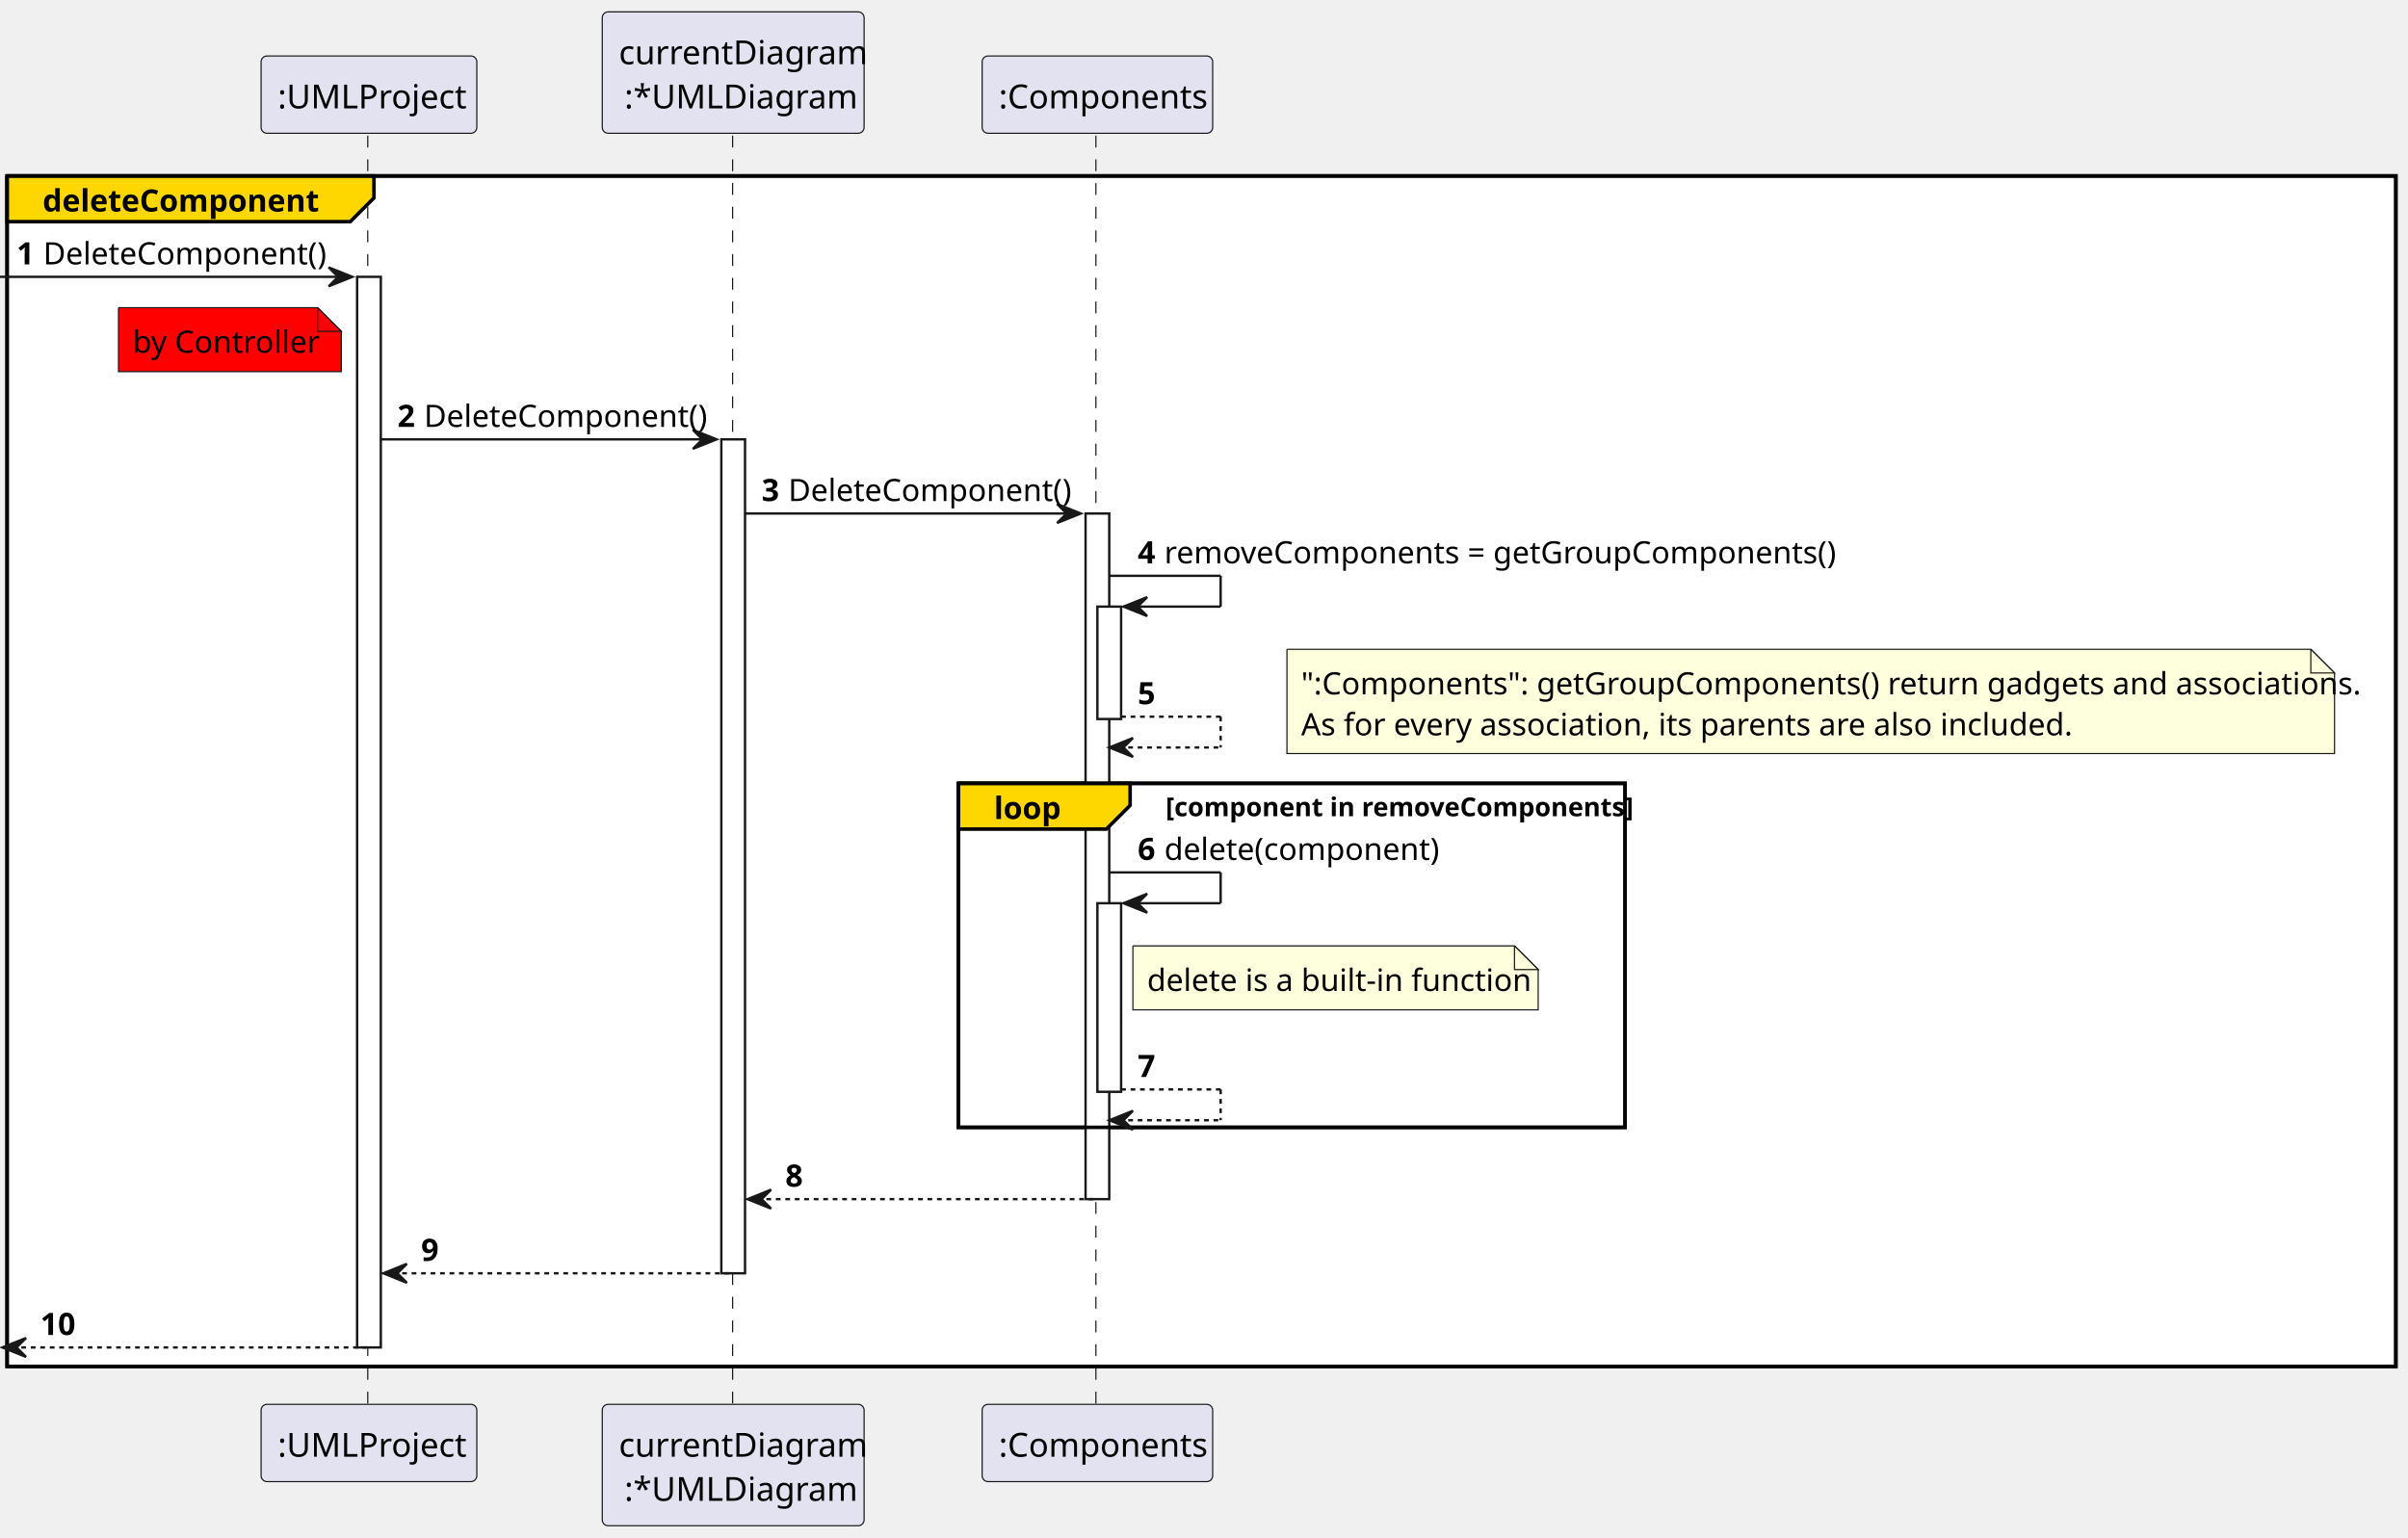
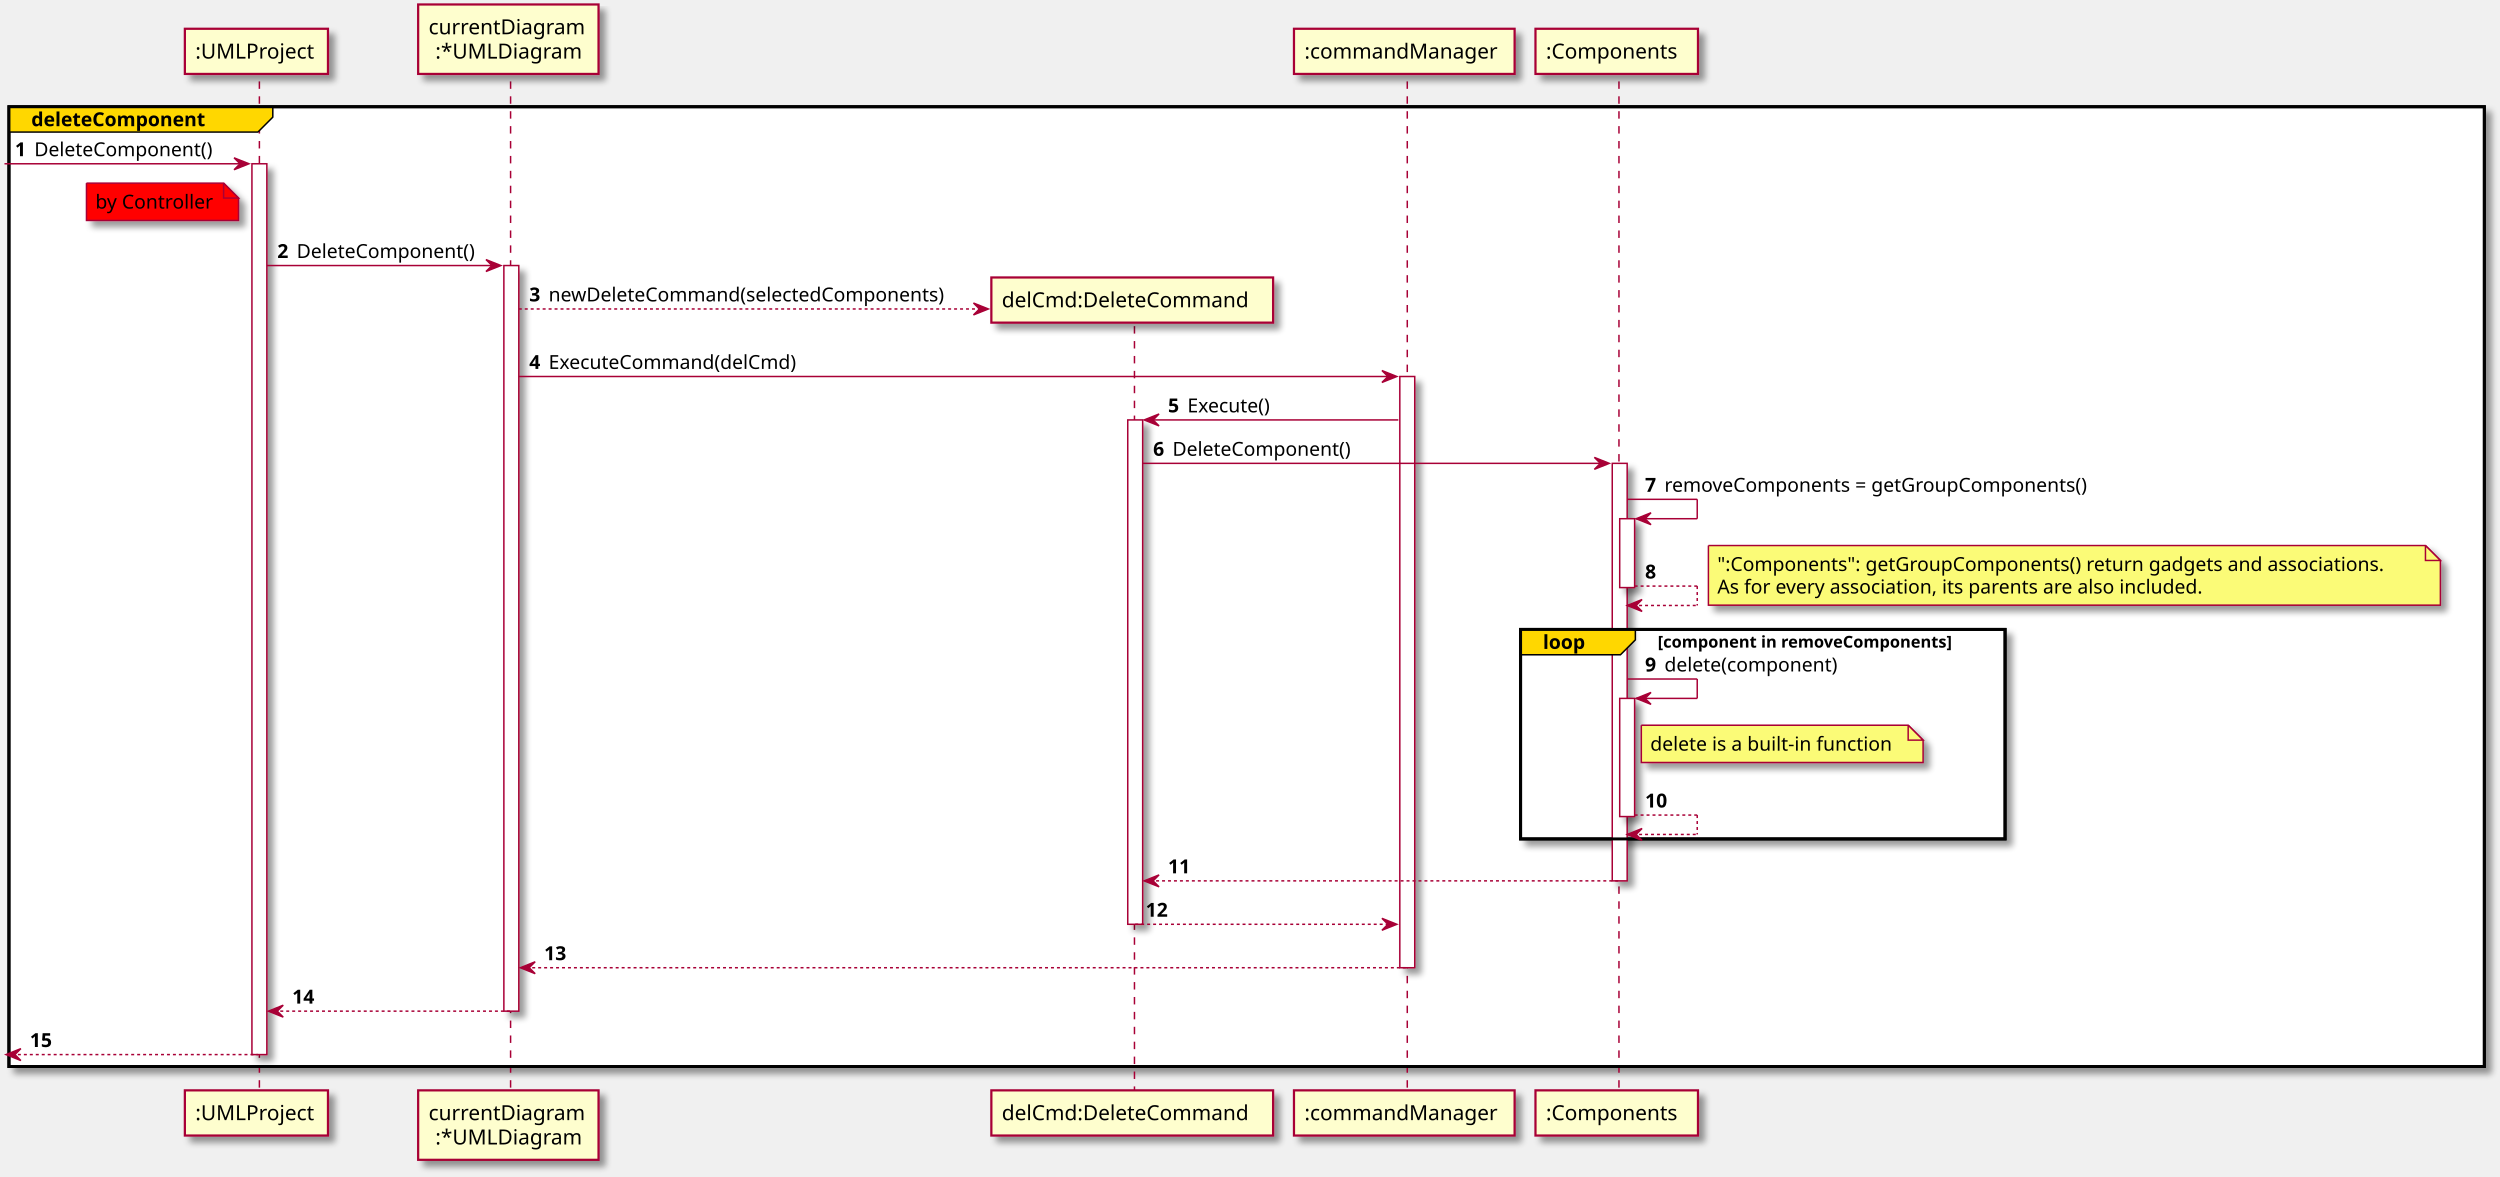
- <svg xmlns="http://www.w3.org/2000/svg" contentStyleType="text/css" height="649px" preserveAspectRatio="none" style="width:1016px;height:649px;background:#FFFFFF;" version="1.1" viewBox="0 0 1016 649" width="1016px" zoomAndPan="magnify">
-   <defs />
+ <svg xmlns="http://www.w3.org/2000/svg" contentScriptType="application/ecmascript" contentStyleType="text/css" height="789px" preserveAspectRatio="none" style="width:1677px;height:789px;" version="1.1" viewBox="0 0 1677 789" width="1677px" zoomAndPan="magnify">
+   <defs>
+     <filter height="300%" id="f188krj83hi6wn" width="300%" x="-1" y="-1">
+       <feGaussianBlur result="blurOut" stdDeviation="2.0" />
+       <feColorMatrix in="blurOut" result="blurOut2" type="matrix" values="0 0 0 0 0 0 0 0 0 0 0 0 0 0 0 0 0 0 .4 0" />
+       <feOffset dx="4.0" dy="4.0" in="blurOut2" result="blurOut3" />
+       <feBlend in="SourceGraphic" in2="blurOut3" mode="normal" />
+     </filter>
+   </defs>
  <g>
-     <rect fill="#FFFFFF" height="451.783" style="stroke:#181818;stroke-width:1.0;" width="10" x="150.675" y="116.824" />
-     <rect fill="#FFFFFF" height="351.91" style="stroke:#181818;stroke-width:1.0;" width="10" x="304.351" y="185.406" />
-     <rect fill="#FFFFFF" height="289.328" style="stroke:#181818;stroke-width:1.0;" width="10" x="458.026" y="216.697" />
-     <rect fill="#FFFFFF" height="47.437" style="stroke:#181818;stroke-width:1.0;" width="10" x="463.026" y="255.988" />
-     <rect fill="#FFFFFF" height="79.582" style="stroke:#181818;stroke-width:1.0;" width="10" x="463.026" y="381.152" />
-     <rect fill="#FFFFFF" height="502.365" style="stroke:#000000;stroke-width:1.5;" width="1007.878" x="3" y="74.242" />
-     <rect fill="#FFFFFF" height="145.164" style="stroke:#000000;stroke-width:1.5;" width="281.277" x="404.392" y="330.57" />
-     <line style="stroke:#181818;stroke-width:0.5;stroke-dasharray:5.0,5.0;" x1="155.165" x2="155.165" y1="57.242" y2="593.607" />
-     <line style="stroke:#181818;stroke-width:0.5;stroke-dasharray:5.0,5.0;" x1="309.113" x2="309.113" y1="57.242" y2="593.607" />
-     <line style="stroke:#181818;stroke-width:0.5;stroke-dasharray:5.0,5.0;" x1="462.392" x2="462.392" y1="57.242" y2="593.607" />
-     <rect fill="#E2E2F0" height="32.621" rx="2.5" ry="2.5" style="stroke:#181818;stroke-width:0.5;" width="91.02" x="110.165" y="23.621" />
-     <text fill="#000000" font-family="sans-serif" font-size="14" lengthAdjust="spacing" textLength="77.02" x="117.165" y="45.728">:UMLProject</text>
-     <rect fill="#E2E2F0" height="32.621" rx="2.5" ry="2.5" style="stroke:#181818;stroke-width:0.5;" width="91.02" x="110.165" y="592.607" />
-     <text fill="#000000" font-family="sans-serif" font-size="14" lengthAdjust="spacing" textLength="77.02" x="117.165" y="614.715">:UMLProject</text>
-     <rect fill="#E2E2F0" height="51.242" rx="2.5" ry="2.5" style="stroke:#181818;stroke-width:0.5;" width="110.476" x="254.113" y="5" />
-     <text fill="#000000" font-family="sans-serif" font-size="14" lengthAdjust="spacing" textLength="96.476" x="261.113" y="27.107">currentDiagram</text>
-     <text fill="#000000" font-family="sans-serif" font-size="14" lengthAdjust="spacing" textLength="91.8" x="263.451" y="45.728">:*UMLDiagram</text>
-     <rect fill="#E2E2F0" height="51.242" rx="2.5" ry="2.5" style="stroke:#181818;stroke-width:0.5;" width="110.476" x="254.113" y="592.607" />
-     <text fill="#000000" font-family="sans-serif" font-size="14" lengthAdjust="spacing" textLength="96.476" x="261.113" y="614.715">currentDiagram</text>
-     <text fill="#000000" font-family="sans-serif" font-size="14" lengthAdjust="spacing" textLength="91.8" x="263.451" y="633.336">:*UMLDiagram</text>
-     <rect fill="#E2E2F0" height="32.621" rx="2.5" ry="2.5" style="stroke:#181818;stroke-width:0.5;" width="97.269" x="414.392" y="23.621" />
-     <text fill="#000000" font-family="sans-serif" font-size="14" lengthAdjust="spacing" textLength="83.269" x="421.392" y="45.728">:Components</text>
-     <rect fill="#E2E2F0" height="32.621" rx="2.5" ry="2.5" style="stroke:#181818;stroke-width:0.5;" width="97.269" x="414.392" y="592.607" />
-     <text fill="#000000" font-family="sans-serif" font-size="14" lengthAdjust="spacing" textLength="83.269" x="421.392" y="614.715">:Components</text>
-     <rect fill="#FFFFFF" height="451.783" style="stroke:#181818;stroke-width:1.0;" width="10" x="150.675" y="116.824" />
-     <rect fill="#FFFFFF" height="351.91" style="stroke:#181818;stroke-width:1.0;" width="10" x="304.351" y="185.406" />
-     <rect fill="#FFFFFF" height="289.328" style="stroke:#181818;stroke-width:1.0;" width="10" x="458.026" y="216.697" />
-     <rect fill="#FFFFFF" height="47.437" style="stroke:#181818;stroke-width:1.0;" width="10" x="463.026" y="255.988" />
-     <rect fill="#FFFFFF" height="79.582" style="stroke:#181818;stroke-width:1.0;" width="10" x="463.026" y="381.152" />
-     <path d="M3,74.242 L157.783,74.242 L157.783,83.533 L147.783,93.533 L3,93.533 L3,74.242 " fill="#FFD700" style="stroke:#000000;stroke-width:1.5;" />
-     <rect fill="none" height="502.365" style="stroke:#000000;stroke-width:1.5;" width="1007.878" x="3" y="74.242" />
-     <text fill="#000000" font-family="sans-serif" font-size="13" font-weight="bold" lengthAdjust="spacing" textLength="109.783" x="18" y="89.27">deleteComponent</text>
-     <polygon fill="#181818" points="138.675,112.824,148.675,116.824,138.675,120.824,142.675,116.824" style="stroke:#181818;stroke-width:1.0;" />
-     <line style="stroke:#181818;stroke-width:1.0;" x1="0" x2="144.675" y1="116.824" y2="116.824" />
-     <text fill="#000000" font-family="sans-serif" font-size="13" font-weight="bold" lengthAdjust="spacing" textLength="7.23" x="7" y="111.561">1</text>
-     <text fill="#000000" font-family="sans-serif" font-size="13" lengthAdjust="spacing" textLength="113.445" x="18.23" y="111.561">DeleteComponent()</text>
-     <path d="M50,129.824 L50,156.824 L144,156.824 L144,139.824 L134,129.824 L50,129.824 " fill="#FF0000" style="stroke:#181818;stroke-width:0.5;" />
-     <path d="M134,129.824 L134,139.824 L144,139.824 L134,129.824 " fill="#FF0000" style="stroke:#181818;stroke-width:0.5;" />
-     <text fill="#000000" font-family="sans-serif" font-size="13" lengthAdjust="spacing" textLength="73.696" x="56" y="148.852">by Controller</text>
-     <polygon fill="#181818" points="292.351,181.406,302.351,185.406,292.351,189.406,296.351,185.406" style="stroke:#181818;stroke-width:1.0;" />
-     <line style="stroke:#181818;stroke-width:1.0;" x1="160.675" x2="298.351" y1="185.406" y2="185.406" />
-     <text fill="#000000" font-family="sans-serif" font-size="13" font-weight="bold" lengthAdjust="spacing" textLength="7.23" x="167.675" y="180.144">2</text>
-     <text fill="#000000" font-family="sans-serif" font-size="13" lengthAdjust="spacing" textLength="113.445" x="178.905" y="180.144">DeleteComponent()</text>
-     <polygon fill="#181818" points="446.026,212.697,456.026,216.697,446.026,220.697,450.026,216.697" style="stroke:#181818;stroke-width:1.0;" />
-     <line style="stroke:#181818;stroke-width:1.0;" x1="314.351" x2="452.026" y1="216.697" y2="216.697" />
-     <text fill="#000000" font-family="sans-serif" font-size="13" font-weight="bold" lengthAdjust="spacing" textLength="7.23" x="321.351" y="211.435">3</text>
-     <text fill="#000000" font-family="sans-serif" font-size="13" lengthAdjust="spacing" textLength="113.445" x="332.581" y="211.435">DeleteComponent()</text>
-     <line style="stroke:#181818;stroke-width:1.0;" x1="468.026" x2="515.026" y1="242.988" y2="242.988" />
-     <line style="stroke:#181818;stroke-width:1.0;" x1="515.026" x2="515.026" y1="242.988" y2="255.988" />
-     <line style="stroke:#181818;stroke-width:1.0;" x1="474.026" x2="515.026" y1="255.988" y2="255.988" />
-     <polygon fill="#181818" points="484.026,251.988,474.026,255.988,484.026,259.988,480.026,255.988" style="stroke:#181818;stroke-width:1.0;" />
-     <text fill="#000000" font-family="sans-serif" font-size="13" font-weight="bold" lengthAdjust="spacing" textLength="7.23" x="480.026" y="237.726">4</text>
-     <text fill="#000000" font-family="sans-serif" font-size="13" lengthAdjust="spacing" textLength="268.442" x="491.256" y="237.726">removeComponents = getGroupComponents()</text>
-     <line style="stroke:#181818;stroke-width:1.0;stroke-dasharray:2.0,2.0;" x1="473.026" x2="515.026" y1="302.425" y2="302.425" />
-     <line style="stroke:#181818;stroke-width:1.0;stroke-dasharray:2.0,2.0;" x1="515.026" x2="515.026" y1="302.425" y2="315.425" />
-     <line style="stroke:#181818;stroke-width:1.0;stroke-dasharray:2.0,2.0;" x1="468.026" x2="515.026" y1="315.425" y2="315.425" />
-     <polygon fill="#181818" points="478.026,311.425,468.026,315.425,478.026,319.425,474.026,315.425" style="stroke:#181818;stroke-width:1.0;" />
-     <text fill="#000000" font-family="sans-serif" font-size="13" font-weight="bold" lengthAdjust="spacing" textLength="7.23" x="480.026" y="297.162">5</text>
-     <text fill="#000000" font-family="sans-serif" font-size="13" lengthAdjust="spacing" textLength="3.612" x="491.256" y="297.162"> </text>
-     <path d="M543,273.988 L543,317.988 L985,317.988 L985,283.988 L975,273.988 L543,273.988 " fill="#FEFFDD" style="stroke:#181818;stroke-width:0.5;" />
-     <path d="M975,273.988 L975,283.988 L985,283.988 L975,273.988 " fill="#FEFFDD" style="stroke:#181818;stroke-width:0.5;" />
-     <text fill="#000000" font-family="sans-serif" font-size="13" lengthAdjust="spacing" textLength="421.853" x="549" y="293.017">":Components": getGroupComponents() return gadgets and associations.</text>
-     <text fill="#000000" font-family="sans-serif" font-size="13" lengthAdjust="spacing" textLength="310.711" x="549" y="310.308">As for every association, its parents are also included.</text>
-     <path d="M404.392,330.57 L476.826,330.57 L476.826,339.861 L466.826,349.861 L404.392,349.861 L404.392,330.57 " fill="#FFD700" style="stroke:#000000;stroke-width:1.5;" />
-     <rect fill="none" height="145.164" style="stroke:#000000;stroke-width:1.5;" width="281.277" x="404.392" y="330.57" />
-     <text fill="#000000" font-family="sans-serif" font-size="13" font-weight="bold" lengthAdjust="spacing" textLength="27.435" x="419.392" y="345.599">loop</text>
-     <text fill="#000000" font-family="sans-serif" font-size="11" font-weight="bold" lengthAdjust="spacing" textLength="188.842" x="491.826" y="344.44">[component in removeComponents]</text>
-     <line style="stroke:#181818;stroke-width:1.0;" x1="468.026" x2="515.026" y1="368.152" y2="368.152" />
-     <line style="stroke:#181818;stroke-width:1.0;" x1="515.026" x2="515.026" y1="368.152" y2="381.152" />
-     <line style="stroke:#181818;stroke-width:1.0;" x1="474.026" x2="515.026" y1="381.152" y2="381.152" />
-     <polygon fill="#181818" points="484.026,377.152,474.026,381.152,484.026,385.152,480.026,381.152" style="stroke:#181818;stroke-width:1.0;" />
-     <text fill="#000000" font-family="sans-serif" font-size="13" font-weight="bold" lengthAdjust="spacing" textLength="7.23" x="480.026" y="362.89">6</text>
-     <text fill="#000000" font-family="sans-serif" font-size="13" lengthAdjust="spacing" textLength="108.399" x="491.256" y="362.89">delete(component)</text>
-     <path d="M478,399.152 L478,426.152 L649,426.152 L649,409.152 L639,399.152 L478,399.152 " fill="#FEFFDD" style="stroke:#181818;stroke-width:0.5;" />
-     <path d="M639,399.152 L639,409.152 L649,409.152 L639,399.152 " fill="#FEFFDD" style="stroke:#181818;stroke-width:0.5;" />
-     <text fill="#000000" font-family="sans-serif" font-size="13" lengthAdjust="spacing" textLength="150.312" x="484" y="418.181">delete is a built-in function</text>
-     <line style="stroke:#181818;stroke-width:1.0;stroke-dasharray:2.0,2.0;" x1="473.026" x2="515.026" y1="459.734" y2="459.734" />
-     <line style="stroke:#181818;stroke-width:1.0;stroke-dasharray:2.0,2.0;" x1="515.026" x2="515.026" y1="459.734" y2="472.734" />
-     <line style="stroke:#181818;stroke-width:1.0;stroke-dasharray:2.0,2.0;" x1="468.026" x2="515.026" y1="472.734" y2="472.734" />
-     <polygon fill="#181818" points="478.026,468.734,468.026,472.734,478.026,476.734,474.026,472.734" style="stroke:#181818;stroke-width:1.0;" />
-     <text fill="#000000" font-family="sans-serif" font-size="13" font-weight="bold" lengthAdjust="spacing" textLength="7.23" x="480.026" y="454.472">7</text>
-     <text fill="#000000" font-family="sans-serif" font-size="13" lengthAdjust="spacing" textLength="3.612" x="491.256" y="454.472"> </text>
-     <polygon fill="#181818" points="325.351,502.025,315.351,506.025,325.351,510.025,321.351,506.025" style="stroke:#181818;stroke-width:1.0;" />
-     <line style="stroke:#181818;stroke-width:1.0;stroke-dasharray:2.0,2.0;" x1="319.351" x2="462.026" y1="506.025" y2="506.025" />
-     <text fill="#000000" font-family="sans-serif" font-size="13" font-weight="bold" lengthAdjust="spacing" textLength="7.23" x="331.351" y="500.763">8</text>
-     <text fill="#000000" font-family="sans-serif" font-size="13" lengthAdjust="spacing" textLength="3.612" x="342.581" y="500.763"> </text>
-     <polygon fill="#181818" points="171.675,533.316,161.675,537.316,171.675,541.316,167.675,537.316" style="stroke:#181818;stroke-width:1.0;" />
-     <line style="stroke:#181818;stroke-width:1.0;stroke-dasharray:2.0,2.0;" x1="165.675" x2="308.351" y1="537.316" y2="537.316" />
-     <text fill="#000000" font-family="sans-serif" font-size="13" font-weight="bold" lengthAdjust="spacing" textLength="7.23" x="177.675" y="532.054">9</text>
-     <text fill="#000000" font-family="sans-serif" font-size="13" lengthAdjust="spacing" textLength="3.612" x="188.905" y="532.054"> </text>
-     <polygon fill="#181818" points="11,564.607,1,568.607,11,572.607,7,568.607" style="stroke:#181818;stroke-width:1.0;" />
-     <line style="stroke:#181818;stroke-width:1.0;stroke-dasharray:2.0,2.0;" x1="5" x2="154.675" y1="568.607" y2="568.607" />
-     <text fill="#000000" font-family="sans-serif" font-size="13" font-weight="bold" lengthAdjust="spacing" textLength="14.46" x="17" y="563.345">10</text>
-     <text fill="#000000" font-family="sans-serif" font-size="13" lengthAdjust="spacing" textLength="3.612" x="35.46" y="563.345"> </text>
+     <rect fill="#FFFFFF" filter="url(#f188krj83hi6wn)" height="597.555" style="stroke: #A80036; stroke-width: 1.0;" width="10" x="169" y="109.859" />
+     <rect fill="#FFFFFF" filter="url(#f188krj83hi6wn)" height="500.156" style="stroke: #A80036; stroke-width: 1.0;" width="10" x="338" y="178.125" />
+     <rect fill="#FFFFFF" filter="url(#f188krj83hi6wn)" height="338.328" style="stroke: #A80036; stroke-width: 1.0;" width="10" x="756.5" y="281.688" />
+     <rect fill="#FFFFFF" filter="url(#f188krj83hi6wn)" height="396.594" style="stroke: #A80036; stroke-width: 1.0;" width="10" x="939" y="252.555" />
+     <rect fill="#FFFFFF" filter="url(#f188krj83hi6wn)" height="280.062" style="stroke: #A80036; stroke-width: 1.0;" width="10" x="1081.5" y="310.82" />
+     <rect fill="#FFFFFF" filter="url(#f188krj83hi6wn)" height="46.199" style="stroke: #A80036; stroke-width: 1.0;" width="10" x="1086.5" y="347.953" />
+     <rect fill="#FFFFFF" filter="url(#f188krj83hi6wn)" height="79.266" style="stroke: #A80036; stroke-width: 1.0;" width="10" x="1086.5" y="468.484" />
+     <rect fill="#FFFFFF" filter="url(#f188krj83hi6wn)" height="643.82" style="stroke: #000000; stroke-width: 2.0;" width="1660.5" x="6" y="71.594" />
+     <rect fill="#FFFFFF" filter="url(#f188krj83hi6wn)" height="140.531" style="stroke: #000000; stroke-width: 2.0;" width="325" x="1020" y="422.219" />
+     <line style="stroke: #A80036; stroke-width: 1.0; stroke-dasharray: 5.0,5.0;" x1="174" x2="174" y1="54.594" y2="732.414" />
+     <line style="stroke: #A80036; stroke-width: 1.0; stroke-dasharray: 5.0,5.0;" x1="342.5" x2="342.5" y1="54.594" y2="732.414" />
+     <line style="stroke: #A80036; stroke-width: 1.0; stroke-dasharray: 5.0,5.0;" x1="761" x2="761" y1="218.773" y2="732.414" />
+     <line style="stroke: #A80036; stroke-width: 1.0; stroke-dasharray: 5.0,5.0;" x1="944" x2="944" y1="54.594" y2="732.414" />
+     <line style="stroke: #A80036; stroke-width: 1.0; stroke-dasharray: 5.0,5.0;" x1="1086" x2="1086" y1="54.594" y2="732.414" />
+     <rect fill="#FEFECE" filter="url(#f188krj83hi6wn)" height="30.297" style="stroke: #A80036; stroke-width: 1.5;" width="96" x="124" y="19.297" />
+     <text fill="#000000" font-family="sans-serif" font-size="14" lengthAdjust="spacingAndGlyphs" textLength="82" x="131" y="39.292">:UMLProject</text>
+     <rect fill="#FEFECE" filter="url(#f188krj83hi6wn)" height="30.297" style="stroke: #A80036; stroke-width: 1.5;" width="96" x="124" y="731.414" />
+     <text fill="#000000" font-family="sans-serif" font-size="14" lengthAdjust="spacingAndGlyphs" textLength="82" x="131" y="751.409">:UMLProject</text>
+     <rect fill="#FEFECE" filter="url(#f188krj83hi6wn)" height="46.594" style="stroke: #A80036; stroke-width: 1.5;" width="121" x="280.5" y="3" />
+     <text fill="#000000" font-family="sans-serif" font-size="14" lengthAdjust="spacingAndGlyphs" textLength="107" x="287.5" y="22.995">currentDiagram</text>
+     <text fill="#000000" font-family="sans-serif" font-size="14" lengthAdjust="spacingAndGlyphs" textLength="98" x="292" y="39.292">:*UMLDiagram</text>
+     <rect fill="#FEFECE" filter="url(#f188krj83hi6wn)" height="46.594" style="stroke: #A80036; stroke-width: 1.5;" width="121" x="280.5" y="731.414" />
+     <text fill="#000000" font-family="sans-serif" font-size="14" lengthAdjust="spacingAndGlyphs" textLength="107" x="287.5" y="751.409">currentDiagram</text>
+     <text fill="#000000" font-family="sans-serif" font-size="14" lengthAdjust="spacingAndGlyphs" textLength="98" x="292" y="767.706">:*UMLDiagram</text>
+     <rect fill="#FEFECE" filter="url(#f188krj83hi6wn)" height="30.297" style="stroke: #A80036; stroke-width: 1.5;" width="189" x="665" y="731.414" />
+     <text fill="#000000" font-family="sans-serif" font-size="14" lengthAdjust="spacingAndGlyphs" textLength="175" x="672" y="751.409">delCmd:DeleteCommand</text>
+     <rect fill="#FEFECE" filter="url(#f188krj83hi6wn)" height="30.297" style="stroke: #A80036; stroke-width: 1.5;" width="148" x="868" y="19.297" />
+     <text fill="#000000" font-family="sans-serif" font-size="14" lengthAdjust="spacingAndGlyphs" textLength="134" x="875" y="39.292">:commandManager</text>
+     <rect fill="#FEFECE" filter="url(#f188krj83hi6wn)" height="30.297" style="stroke: #A80036; stroke-width: 1.5;" width="148" x="868" y="731.414" />
+     <text fill="#000000" font-family="sans-serif" font-size="14" lengthAdjust="spacingAndGlyphs" textLength="134" x="875" y="751.409">:commandManager</text>
+     <rect fill="#FEFECE" filter="url(#f188krj83hi6wn)" height="30.297" style="stroke: #A80036; stroke-width: 1.5;" width="109" x="1030" y="19.297" />
+     <text fill="#000000" font-family="sans-serif" font-size="14" lengthAdjust="spacingAndGlyphs" textLength="95" x="1037" y="39.292">:Components</text>
+     <rect fill="#FEFECE" filter="url(#f188krj83hi6wn)" height="30.297" style="stroke: #A80036; stroke-width: 1.5;" width="109" x="1030" y="731.414" />
+     <text fill="#000000" font-family="sans-serif" font-size="14" lengthAdjust="spacingAndGlyphs" textLength="95" x="1037" y="751.409">:Components</text>
+     <rect fill="#FFFFFF" filter="url(#f188krj83hi6wn)" height="597.555" style="stroke: #A80036; stroke-width: 1.0;" width="10" x="169" y="109.859" />
+     <rect fill="#FFFFFF" filter="url(#f188krj83hi6wn)" height="500.156" style="stroke: #A80036; stroke-width: 1.0;" width="10" x="338" y="178.125" />
+     <rect fill="#FFFFFF" filter="url(#f188krj83hi6wn)" height="338.328" style="stroke: #A80036; stroke-width: 1.0;" width="10" x="756.5" y="281.688" />
+     <rect fill="#FFFFFF" filter="url(#f188krj83hi6wn)" height="396.594" style="stroke: #A80036; stroke-width: 1.0;" width="10" x="939" y="252.555" />
+     <rect fill="#FFFFFF" filter="url(#f188krj83hi6wn)" height="280.062" style="stroke: #A80036; stroke-width: 1.0;" width="10" x="1081.5" y="310.82" />
+     <rect fill="#FFFFFF" filter="url(#f188krj83hi6wn)" height="46.199" style="stroke: #A80036; stroke-width: 1.0;" width="10" x="1086.5" y="347.953" />
+     <rect fill="#FFFFFF" filter="url(#f188krj83hi6wn)" height="79.266" style="stroke: #A80036; stroke-width: 1.0;" width="10" x="1086.5" y="468.484" />
+     <path d="M6,71.594 L183,71.594 L183,78.594 L173,88.594 L6,88.594 L6,71.594 " fill="#FFD700" style="stroke: #000000; stroke-width: 1.0;" />
+     <rect fill="none" height="643.82" style="stroke: #000000; stroke-width: 2.0;" width="1660.5" x="6" y="71.594" />
+     <text fill="#000000" font-family="sans-serif" font-size="13" font-weight="bold" lengthAdjust="spacingAndGlyphs" textLength="132" x="21" y="84.661">deleteComponent</text>
+     <polygon fill="#A80036" points="157,105.859,167,109.859,157,113.859,161,109.859" style="stroke: #A80036; stroke-width: 1.0;" />
+     <line style="stroke: #A80036; stroke-width: 1.0;" x1="3" x2="163" y1="109.859" y2="109.859" />
+     <text fill="#000000" font-family="sans-serif" font-size="13" font-weight="bold" lengthAdjust="spacingAndGlyphs" textLength="9" x="10" y="104.793">1</text>
+     <text fill="#000000" font-family="sans-serif" font-size="13" lengthAdjust="spacingAndGlyphs" textLength="127" x="23" y="104.793">DeleteComponent()</text>
+     <path d="M58,122.859 L58,147.859 L160,147.859 L160,132.859 L150,122.859 L58,122.859 " fill="#FF0000" filter="url(#f188krj83hi6wn)" style="stroke: #A80036; stroke-width: 1.0;" />
+     <path d="M150,122.859 L150,132.859 L160,132.859 L150,122.859 " fill="#FF0000" style="stroke: #A80036; stroke-width: 1.0;" />
+     <text fill="#000000" font-family="sans-serif" font-size="13" lengthAdjust="spacingAndGlyphs" textLength="81" x="64" y="139.926">by Controller</text>
+     <polygon fill="#A80036" points="326,174.125,336,178.125,326,182.125,330,178.125" style="stroke: #A80036; stroke-width: 1.0;" />
+     <line style="stroke: #A80036; stroke-width: 1.0;" x1="179" x2="332" y1="178.125" y2="178.125" />
+     <text fill="#000000" font-family="sans-serif" font-size="13" font-weight="bold" lengthAdjust="spacingAndGlyphs" textLength="9" x="186" y="173.059">2</text>
+     <text fill="#000000" font-family="sans-serif" font-size="13" lengthAdjust="spacingAndGlyphs" textLength="127" x="199" y="173.059">DeleteComponent()</text>
+     <polygon fill="#A80036" points="653,203.258,663,207.258,653,211.258,657,207.258" style="stroke: #A80036; stroke-width: 1.0;" />
+     <line style="stroke: #A80036; stroke-width: 1.0; stroke-dasharray: 2.0,2.0;" x1="348" x2="659" y1="207.258" y2="207.258" />
+     <text fill="#000000" font-family="sans-serif" font-size="13" font-weight="bold" lengthAdjust="spacingAndGlyphs" textLength="9" x="355" y="202.192">3</text>
+     <text fill="#000000" font-family="sans-serif" font-size="13" lengthAdjust="spacingAndGlyphs" textLength="280" x="368" y="202.192">newDeleteCommand(selectedComponents)</text>
+     <rect fill="#FEFECE" filter="url(#f188krj83hi6wn)" height="30.297" style="stroke: #A80036; stroke-width: 1.5;" width="189" x="665" y="186.125" />
+     <text fill="#000000" font-family="sans-serif" font-size="14" lengthAdjust="spacingAndGlyphs" textLength="175" x="672" y="206.12">delCmd:DeleteCommand</text>
+     <polygon fill="#A80036" points="927,248.555,937,252.555,927,256.555,931,252.555" style="stroke: #A80036; stroke-width: 1.0;" />
+     <line style="stroke: #A80036; stroke-width: 1.0;" x1="348" x2="933" y1="252.555" y2="252.555" />
+     <text fill="#000000" font-family="sans-serif" font-size="13" font-weight="bold" lengthAdjust="spacingAndGlyphs" textLength="9" x="355" y="247.489">4</text>
+     <text fill="#000000" font-family="sans-serif" font-size="13" lengthAdjust="spacingAndGlyphs" textLength="177" x="368" y="247.489">ExecuteCommand(delCmd)</text>
+     <polygon fill="#A80036" points="777.5,277.688,767.5,281.688,777.5,285.688,773.5,281.688" style="stroke: #A80036; stroke-width: 1.0;" />
+     <line style="stroke: #A80036; stroke-width: 1.0;" x1="771.5" x2="938" y1="281.688" y2="281.688" />
+     <text fill="#000000" font-family="sans-serif" font-size="13" font-weight="bold" lengthAdjust="spacingAndGlyphs" textLength="9" x="783.5" y="276.622">5</text>
+     <text fill="#000000" font-family="sans-serif" font-size="13" lengthAdjust="spacingAndGlyphs" textLength="61" x="796.5" y="276.622">Execute()</text>
+     <polygon fill="#A80036" points="1069.5,306.82,1079.5,310.82,1069.5,314.82,1073.5,310.82" style="stroke: #A80036; stroke-width: 1.0;" />
+     <line style="stroke: #A80036; stroke-width: 1.0;" x1="766.5" x2="1075.5" y1="310.82" y2="310.82" />
+     <text fill="#000000" font-family="sans-serif" font-size="13" font-weight="bold" lengthAdjust="spacingAndGlyphs" textLength="9" x="773.5" y="305.754">6</text>
+     <text fill="#000000" font-family="sans-serif" font-size="13" lengthAdjust="spacingAndGlyphs" textLength="127" x="786.5" y="305.754">DeleteComponent()</text>
+     <line style="stroke: #A80036; stroke-width: 1.0;" x1="1091.5" x2="1138.5" y1="334.953" y2="334.953" />
+     <line style="stroke: #A80036; stroke-width: 1.0;" x1="1138.5" x2="1138.5" y1="334.953" y2="347.953" />
+     <line style="stroke: #A80036; stroke-width: 1.0;" x1="1097.5" x2="1138.5" y1="347.953" y2="347.953" />
+     <polygon fill="#A80036" points="1107.5,343.953,1097.5,347.953,1107.5,351.953,1103.5,347.953" style="stroke: #A80036; stroke-width: 1.0;" />
+     <text fill="#000000" font-family="sans-serif" font-size="13" font-weight="bold" lengthAdjust="spacingAndGlyphs" textLength="9" x="1103.5" y="329.887">7</text>
+     <text fill="#000000" font-family="sans-serif" font-size="13" lengthAdjust="spacingAndGlyphs" textLength="302" x="1116.5" y="329.887">removeComponents = getGroupComponents()</text>
+     <line style="stroke: #A80036; stroke-width: 1.0; stroke-dasharray: 2.0,2.0;" x1="1096.5" x2="1138.5" y1="393.152" y2="393.152" />
+     <line style="stroke: #A80036; stroke-width: 1.0; stroke-dasharray: 2.0,2.0;" x1="1138.5" x2="1138.5" y1="393.152" y2="406.152" />
+     <line style="stroke: #A80036; stroke-width: 1.0; stroke-dasharray: 2.0,2.0;" x1="1091.5" x2="1138.5" y1="406.152" y2="406.152" />
+     <polygon fill="#A80036" points="1101.5,402.152,1091.5,406.152,1101.5,410.152,1097.5,406.152" style="stroke: #A80036; stroke-width: 1.0;" />
+     <text fill="#000000" font-family="sans-serif" font-size="13" font-weight="bold" lengthAdjust="spacingAndGlyphs" textLength="9" x="1103.5" y="388.086">8</text>
+     <text fill="#000000" font-family="sans-serif" font-size="13" lengthAdjust="spacingAndGlyphs" textLength="0" x="1120.5" y="388.086" />
+     <path d="M1146,365.953 L1146,405.953 L1637,405.953 L1637,375.953 L1627,365.953 L1146,365.953 " fill="#FBFB77" filter="url(#f188krj83hi6wn)" style="stroke: #A80036; stroke-width: 1.0;" />
+     <path d="M1627,365.953 L1627,375.953 L1637,375.953 L1627,365.953 " fill="#FBFB77" style="stroke: #A80036; stroke-width: 1.0;" />
+     <text fill="#000000" font-family="sans-serif" font-size="13" lengthAdjust="spacingAndGlyphs" textLength="470" x="1152" y="383.02">":Components": getGroupComponents() return gadgets and associations.</text>
+     <text fill="#000000" font-family="sans-serif" font-size="13" lengthAdjust="spacingAndGlyphs" textLength="344" x="1152" y="398.153">As for every association, its parents are also included.</text>
+     <path d="M1020,422.219 L1097,422.219 L1097,429.219 L1087,439.219 L1020,439.219 L1020,422.219 " fill="#FFD700" style="stroke: #000000; stroke-width: 1.0;" />
+     <rect fill="none" height="140.531" style="stroke: #000000; stroke-width: 2.0;" width="325" x="1020" y="422.219" />
+     <text fill="#000000" font-family="sans-serif" font-size="13" font-weight="bold" lengthAdjust="spacingAndGlyphs" textLength="32" x="1035" y="435.286">loop</text>
+     <text fill="#000000" font-family="sans-serif" font-size="11" font-weight="bold" lengthAdjust="spacingAndGlyphs" textLength="228" x="1112" y="434.429">[component in removeComponents]</text>
+     <line style="stroke: #A80036; stroke-width: 1.0;" x1="1091.5" x2="1138.5" y1="455.484" y2="455.484" />
+     <line style="stroke: #A80036; stroke-width: 1.0;" x1="1138.5" x2="1138.5" y1="455.484" y2="468.484" />
+     <line style="stroke: #A80036; stroke-width: 1.0;" x1="1097.5" x2="1138.5" y1="468.484" y2="468.484" />
+     <polygon fill="#A80036" points="1107.5,464.484,1097.5,468.484,1107.5,472.484,1103.5,468.484" style="stroke: #A80036; stroke-width: 1.0;" />
+     <text fill="#000000" font-family="sans-serif" font-size="13" font-weight="bold" lengthAdjust="spacingAndGlyphs" textLength="9" x="1103.5" y="450.418">9</text>
+     <text fill="#000000" font-family="sans-serif" font-size="13" lengthAdjust="spacingAndGlyphs" textLength="123" x="1116.5" y="450.418">delete(component)</text>
+     <path d="M1101,486.484 L1101,511.484 L1290,511.484 L1290,496.484 L1280,486.484 L1101,486.484 " fill="#FBFB77" filter="url(#f188krj83hi6wn)" style="stroke: #A80036; stroke-width: 1.0;" />
+     <path d="M1280,486.484 L1280,496.484 L1290,496.484 L1280,486.484 " fill="#FBFB77" style="stroke: #A80036; stroke-width: 1.0;" />
+     <text fill="#000000" font-family="sans-serif" font-size="13" lengthAdjust="spacingAndGlyphs" textLength="168" x="1107" y="503.551">delete is a built-in function</text>
+     <line style="stroke: #A80036; stroke-width: 1.0; stroke-dasharray: 2.0,2.0;" x1="1096.5" x2="1138.5" y1="546.75" y2="546.75" />
+     <line style="stroke: #A80036; stroke-width: 1.0; stroke-dasharray: 2.0,2.0;" x1="1138.5" x2="1138.5" y1="546.75" y2="559.75" />
+     <line style="stroke: #A80036; stroke-width: 1.0; stroke-dasharray: 2.0,2.0;" x1="1091.5" x2="1138.5" y1="559.75" y2="559.75" />
+     <polygon fill="#A80036" points="1101.5,555.75,1091.5,559.75,1101.5,563.75,1097.5,559.75" style="stroke: #A80036; stroke-width: 1.0;" />
+     <text fill="#000000" font-family="sans-serif" font-size="13" font-weight="bold" lengthAdjust="spacingAndGlyphs" textLength="18" x="1103.5" y="541.684">10</text>
+     <text fill="#000000" font-family="sans-serif" font-size="13" lengthAdjust="spacingAndGlyphs" textLength="0" x="1129.5" y="541.684" />
+     <polygon fill="#A80036" points="777.5,586.883,767.5,590.883,777.5,594.883,773.5,590.883" style="stroke: #A80036; stroke-width: 1.0;" />
+     <line style="stroke: #A80036; stroke-width: 1.0; stroke-dasharray: 2.0,2.0;" x1="771.5" x2="1085.5" y1="590.883" y2="590.883" />
+     <text fill="#000000" font-family="sans-serif" font-size="13" font-weight="bold" lengthAdjust="spacingAndGlyphs" textLength="18" x="783.5" y="585.817">11</text>
+     <text fill="#000000" font-family="sans-serif" font-size="13" lengthAdjust="spacingAndGlyphs" textLength="0" x="809.5" y="585.817" />
+     <polygon fill="#A80036" points="927,616.016,937,620.016,927,624.016,931,620.016" style="stroke: #A80036; stroke-width: 1.0;" />
+     <line style="stroke: #A80036; stroke-width: 1.0; stroke-dasharray: 2.0,2.0;" x1="761.5" x2="933" y1="620.016" y2="620.016" />
+     <text fill="#000000" font-family="sans-serif" font-size="13" font-weight="bold" lengthAdjust="spacingAndGlyphs" textLength="18" x="768.5" y="614.95">12</text>
+     <text fill="#000000" font-family="sans-serif" font-size="13" lengthAdjust="spacingAndGlyphs" textLength="0" x="794.5" y="614.95" />
+     <polygon fill="#A80036" points="359,645.148,349,649.148,359,653.148,355,649.148" style="stroke: #A80036; stroke-width: 1.0;" />
+     <line style="stroke: #A80036; stroke-width: 1.0; stroke-dasharray: 2.0,2.0;" x1="353" x2="943" y1="649.148" y2="649.148" />
+     <text fill="#000000" font-family="sans-serif" font-size="13" font-weight="bold" lengthAdjust="spacingAndGlyphs" textLength="18" x="365" y="644.082">13</text>
+     <text fill="#000000" font-family="sans-serif" font-size="13" lengthAdjust="spacingAndGlyphs" textLength="0" x="391" y="644.082" />
+     <polygon fill="#A80036" points="190,674.281,180,678.281,190,682.281,186,678.281" style="stroke: #A80036; stroke-width: 1.0;" />
+     <line style="stroke: #A80036; stroke-width: 1.0; stroke-dasharray: 2.0,2.0;" x1="184" x2="342" y1="678.281" y2="678.281" />
+     <text fill="#000000" font-family="sans-serif" font-size="13" font-weight="bold" lengthAdjust="spacingAndGlyphs" textLength="18" x="196" y="673.215">14</text>
+     <text fill="#000000" font-family="sans-serif" font-size="13" lengthAdjust="spacingAndGlyphs" textLength="0" x="222" y="673.215" />
+     <polygon fill="#A80036" points="14,703.414,4,707.414,14,711.414,10,707.414" style="stroke: #A80036; stroke-width: 1.0;" />
+     <line style="stroke: #A80036; stroke-width: 1.0; stroke-dasharray: 2.0,2.0;" x1="8" x2="173" y1="707.414" y2="707.414" />
+     <text fill="#000000" font-family="sans-serif" font-size="13" font-weight="bold" lengthAdjust="spacingAndGlyphs" textLength="18" x="20" y="702.348">15</text>
+     <text fill="#000000" font-family="sans-serif" font-size="13" lengthAdjust="spacingAndGlyphs" textLength="0" x="46" y="702.348" />
  </g>
</svg>
